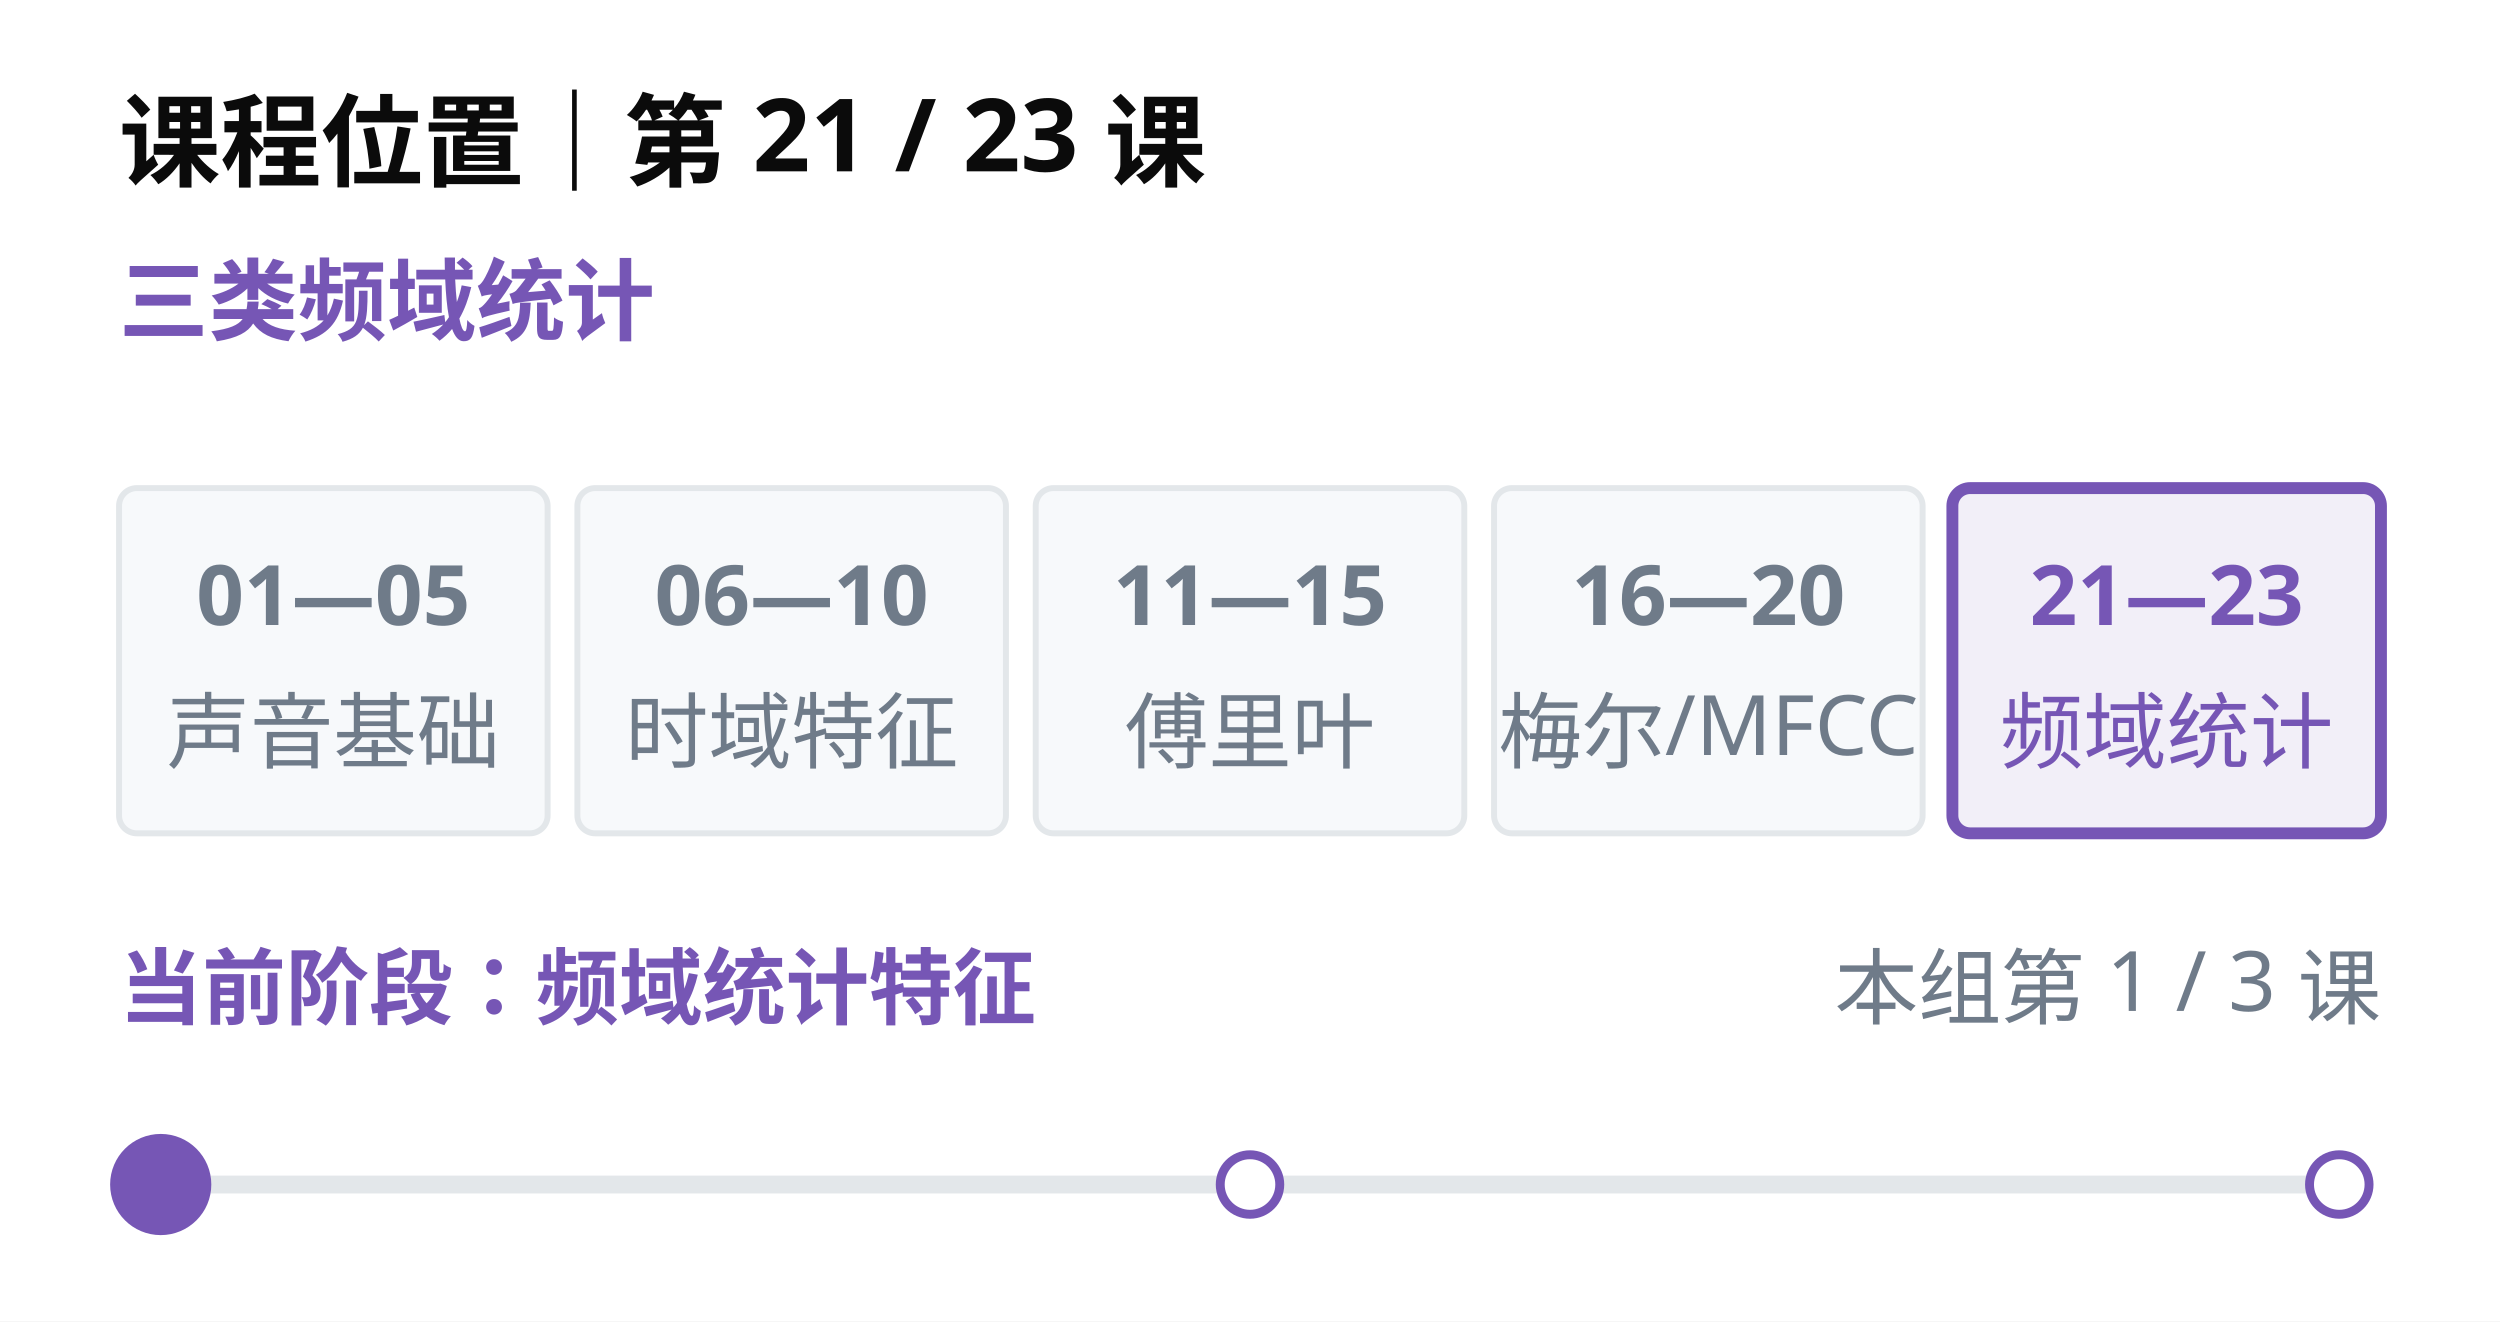
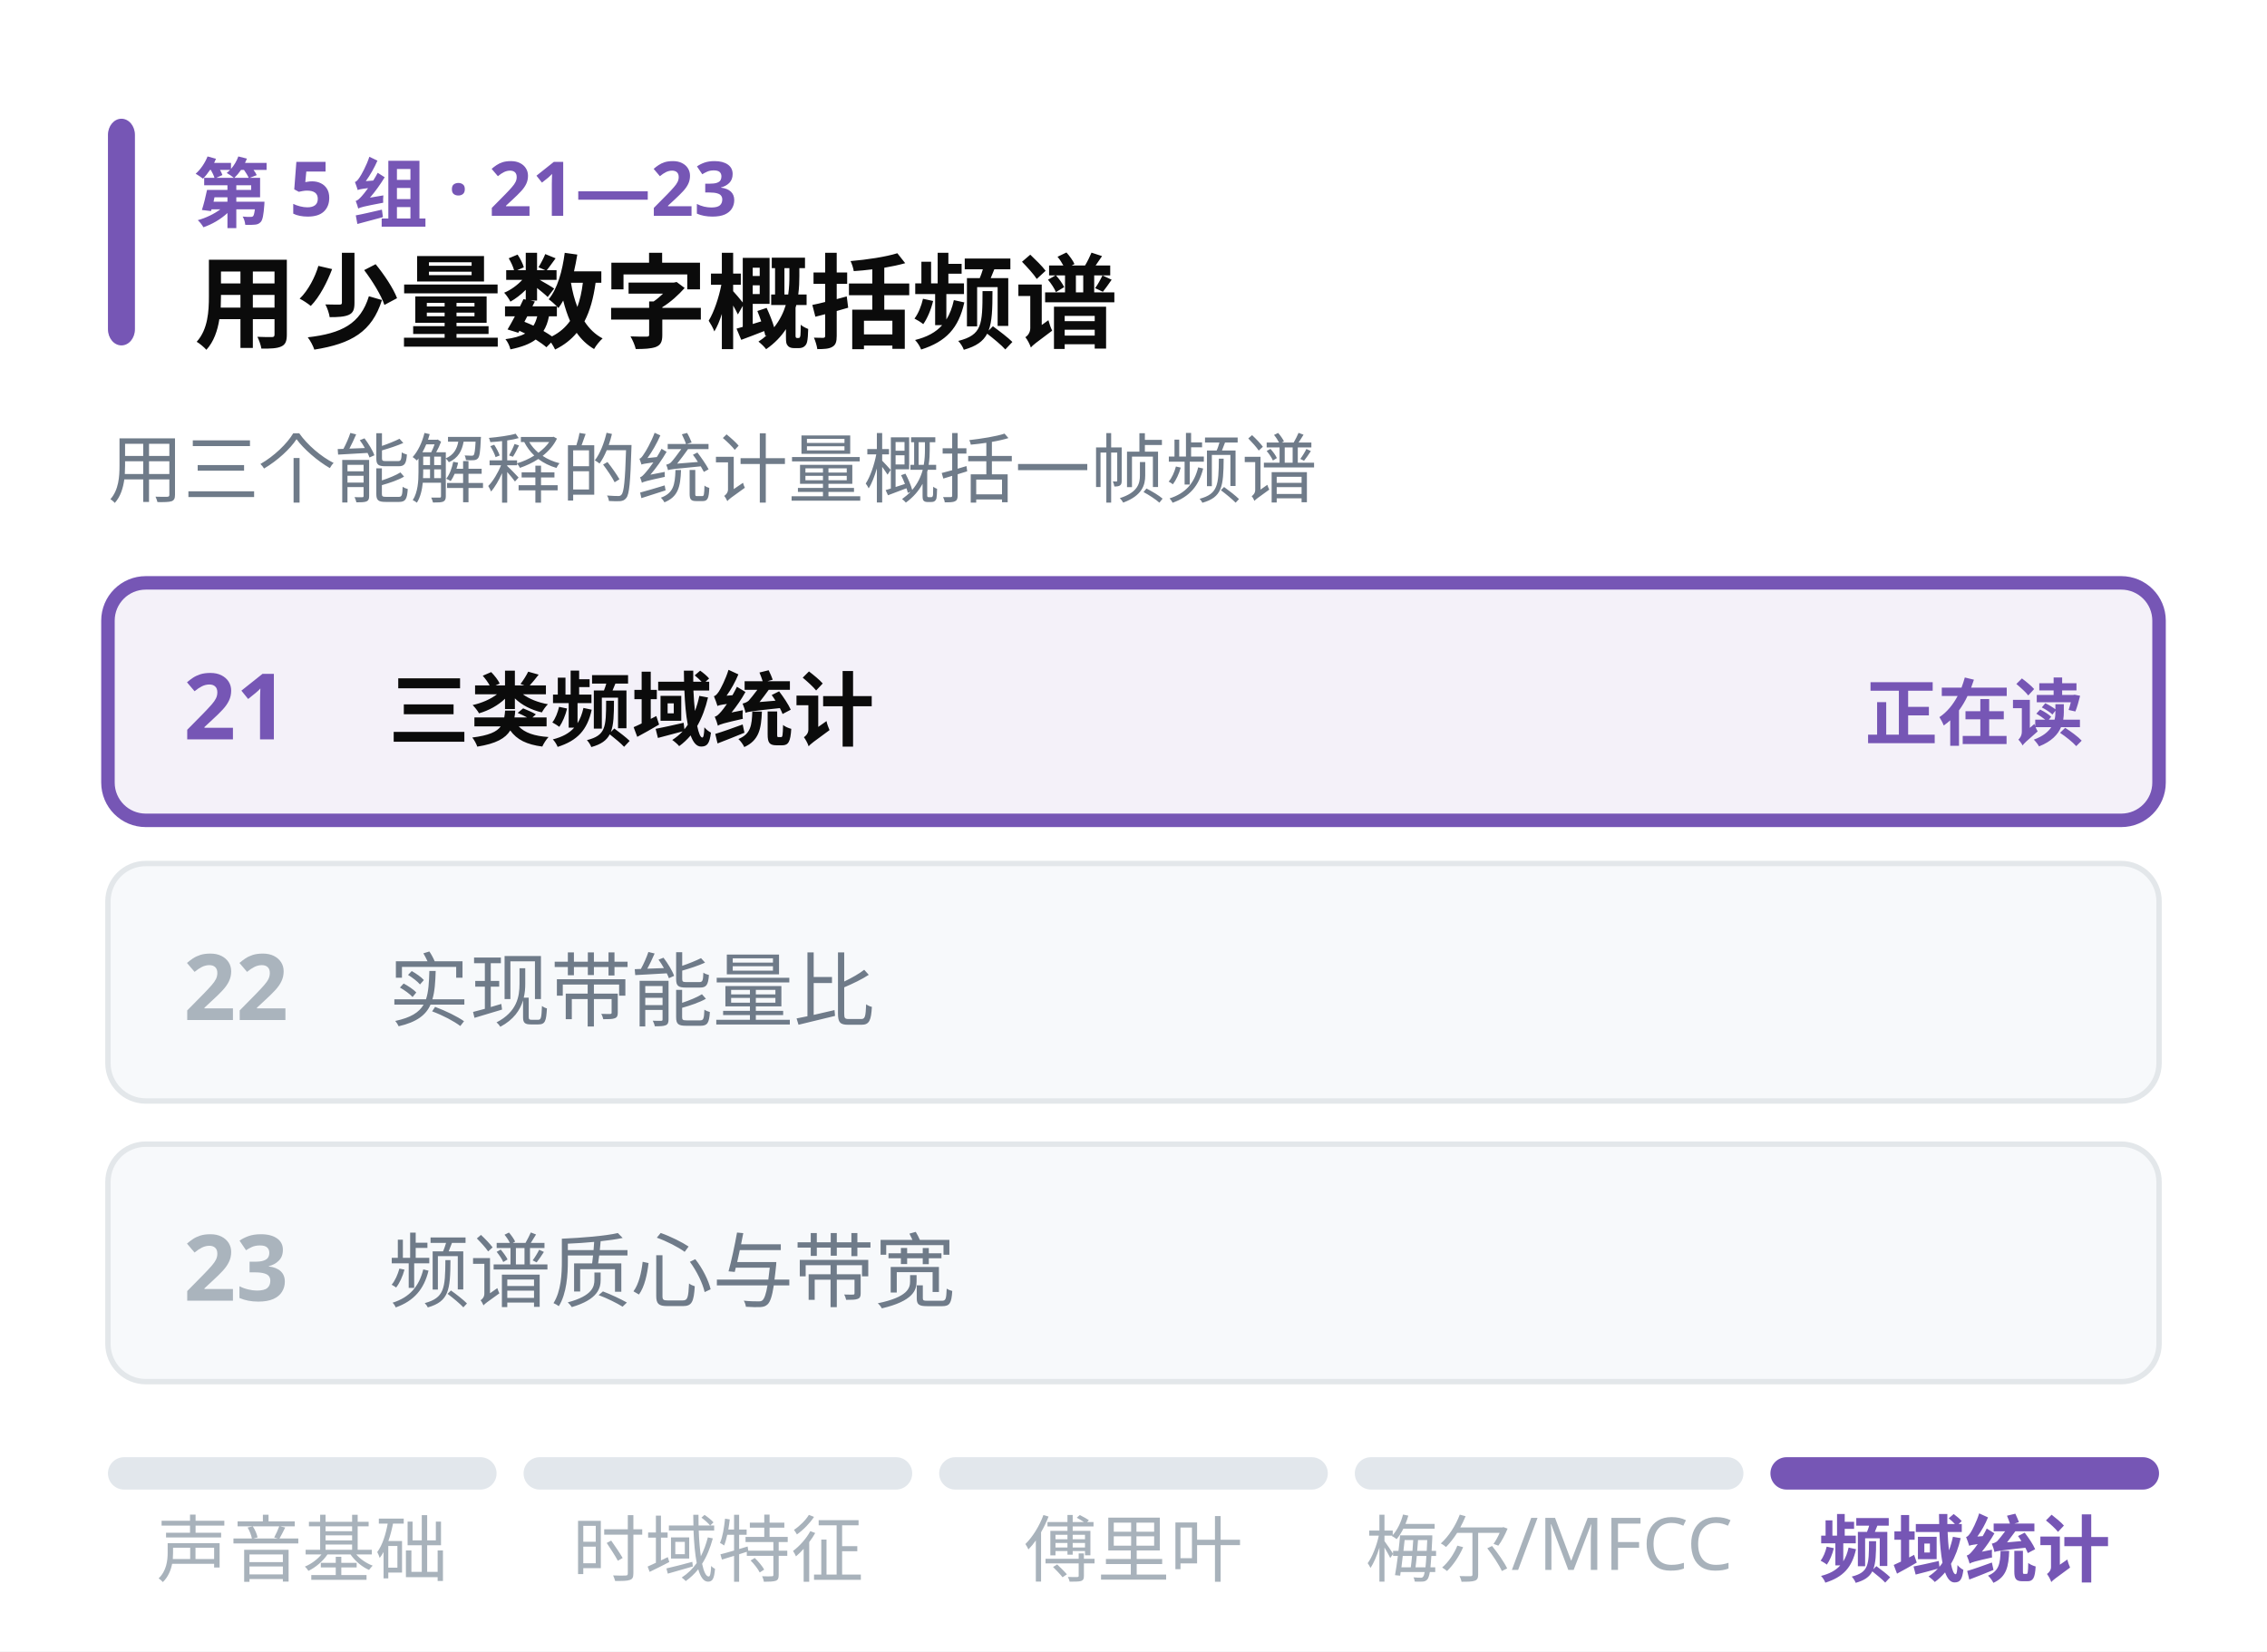
- <svg xmlns="http://www.w3.org/2000/svg" viewBox="0 0 420 222" width="420" height="222" font-family="Microsoft YaHei, PingFang SC, Noto Sans SC, Hiragino Sans GB, sans-serif" fill="#0b0b0b" role="img" aria-label="第 21 课在二十三课课程路线中的位置">
-   <rect width="420" height="222" fill="#ffffff" />
-   <text x="20" y="30" font-size="17" font-weight="700" fill="#0b0b0b" text-anchor="start">课程位置｜第 21 / 23 课</text>
-   <text x="20" y="56" font-size="15" font-weight="700" fill="#7656b5" text-anchor="start">三类频域统计</text>
-   <rect x="20" y="82" width="72" height="58" rx="3" fill="#f7f9fb" stroke="#e3e7ea" stroke-width="1" />
-   <text x="56" y="105" font-size="14" font-weight="700" fill="#6f7b89" text-anchor="middle">01—05</text>
-   <text x="56" y="128" font-size="14" font-weight="400" fill="#6f7b89" text-anchor="middle">声音基础</text>
-   <rect x="97" y="82" width="72" height="58" rx="3" fill="#f7f9fb" stroke="#e3e7ea" stroke-width="1" />
-   <text x="133" y="105" font-size="14" font-weight="700" fill="#6f7b89" text-anchor="middle">06—10</text>
-   <text x="133" y="128" font-size="14" font-weight="400" fill="#6f7b89" text-anchor="middle">时域特征</text>
-   <rect x="174" y="82" width="72" height="58" rx="3" fill="#f7f9fb" stroke="#e3e7ea" stroke-width="1" />
-   <text x="210" y="105" font-size="14" font-weight="700" fill="#6f7b89" text-anchor="middle">11—15</text>
-   <text x="210" y="128" font-size="14" font-weight="400" fill="#6f7b89" text-anchor="middle">傅里叶</text>
-   <rect x="251" y="82" width="72" height="58" rx="3" fill="#f7f9fb" stroke="#e3e7ea" stroke-width="1" />
-   <text x="287" y="105" font-size="14" font-weight="700" fill="#6f7b89" text-anchor="middle">16—20</text>
-   <text x="287" y="128" font-size="14" font-weight="400" fill="#6f7b89" text-anchor="middle">梅尔/MFCC</text>
-   <rect x="328" y="82" width="72" height="58" rx="3" fill="#7656b518" stroke="#7656b5" stroke-width="2" />
-   <text x="364" y="105" font-size="14" font-weight="700" fill="#7656b5" text-anchor="middle">21—23</text>
-   <text x="364" y="128" font-size="14" font-weight="400" fill="#7656b5" text-anchor="middle">频域统计</text>
-   <text x="20" y="171" font-size="14" font-weight="700" fill="#7656b5" text-anchor="start">当前阶段：频域统计特征</text>
-   <text x="400" y="171" font-size="14" font-weight="400" fill="#6f7b89" text-anchor="end">本组第 1 / 3 课</text>
-   <line x1="27.0" y1="199.0" x2="393.0" y2="199.0" stroke="#e3e7ea" stroke-width="3" stroke-linecap="round" />
-   <circle cx="27" cy="199" r="7" fill="#7656b5" stroke="#7656b5" stroke-width="3" />
-   <circle cx="210" cy="199" r="5" fill="#fff" stroke="#7656b5" stroke-width="1.5" />
-   <circle cx="393" cy="199" r="5" fill="#fff" stroke="#7656b5" stroke-width="1.5" />
+ <svg xmlns="http://www.w3.org/2000/svg" viewBox="0 0 420 306" width="420" height="306" font-family="Microsoft YaHei, PingFang SC, Noto Sans SC, Hiragino Sans GB, sans-serif" fill="#0b0b0b" role="img" aria-label="第 21 课属于第 5 组「用少量数字概括频谱」，本组共 3 课">
+   <rect width="420" height="306" fill="#ffffff" />
+   <rect x="20" y="22" width="5" height="42" rx="3" fill="#7656b5" stroke="none" stroke-width="1" />
+   <text x="36" y="41" font-size="14" font-weight="700" fill="#7656b5" text-anchor="start">第 5 组 · 21—23</text>
+   <text x="36" y="63" font-size="19" font-weight="700" fill="#0b0b0b" text-anchor="start">用少量数字概括频谱</text>
+   <text x="20" y="92" font-size="14" font-weight="400" fill="#6f7b89" text-anchor="start">
+     <tspan x="20" dy="0">用三个能解释的统计量概括一帧频谱</tspan>
+   </text>
+   <rect x="20" y="108" width="380" height="44" rx="7" fill="#7656b514" stroke="#7656b5" stroke-width="2.5" />
+   <text x="34" y="137" font-size="17" font-weight="700" fill="#7656b5" text-anchor="start">21</text>
+   <text x="72" y="137" font-size="15" font-weight="700" fill="#0b0b0b" text-anchor="start">三类频域统计</text>
+   <text x="386" y="137" font-size="13.5" font-weight="700" fill="#7656b5" text-anchor="end">正在读</text>
+   <rect x="20" y="160" width="380" height="44" rx="7" fill="#f7f9fb" stroke="#e3e7ea" stroke-width="1" />
+   <text x="34" y="189" font-size="17" font-weight="700" fill="#aab4bd" text-anchor="start">22</text>
+   <text x="72" y="189" font-size="15" font-weight="400" fill="#6f7b89" text-anchor="start">实现带能量比</text>
+   <rect x="20" y="212" width="380" height="44" rx="7" fill="#f7f9fb" stroke="#e3e7ea" stroke-width="1" />
+   <text x="34" y="241" font-size="17" font-weight="700" fill="#aab4bd" text-anchor="start">23</text>
+   <text x="72" y="241" font-size="15" font-weight="400" fill="#6f7b89" text-anchor="start">频谱质心与带宽</text>
+   <rect x="20" y="270" width="72" height="6" rx="3" fill="#e2e7ec" stroke="none" stroke-width="1" />
+   <text x="56" y="292" font-size="13.5" font-weight="400" fill="#a8b2bb" text-anchor="middle">声音基础</text>
+   <rect x="97" y="270" width="72" height="6" rx="3" fill="#e2e7ec" stroke="none" stroke-width="1" />
+   <text x="133" y="292" font-size="13.5" font-weight="400" fill="#a8b2bb" text-anchor="middle">时域特征</text>
+   <rect x="174" y="270" width="72" height="6" rx="3" fill="#e2e7ec" stroke="none" stroke-width="1" />
+   <text x="210" y="292" font-size="13.5" font-weight="400" fill="#a8b2bb" text-anchor="middle">傅里叶</text>
+   <rect x="251" y="270" width="72" height="6" rx="3" fill="#e2e7ec" stroke="none" stroke-width="1" />
+   <text x="287" y="292" font-size="13.5" font-weight="400" fill="#a8b2bb" text-anchor="middle">梅尔/MFCC</text>
+   <rect x="328" y="270" width="72" height="6" rx="3" fill="#7656b5" stroke="none" stroke-width="1" />
+   <text x="364" y="292" font-size="13.5" font-weight="700" fill="#7656b5" text-anchor="middle">频域统计</text>
</svg>
